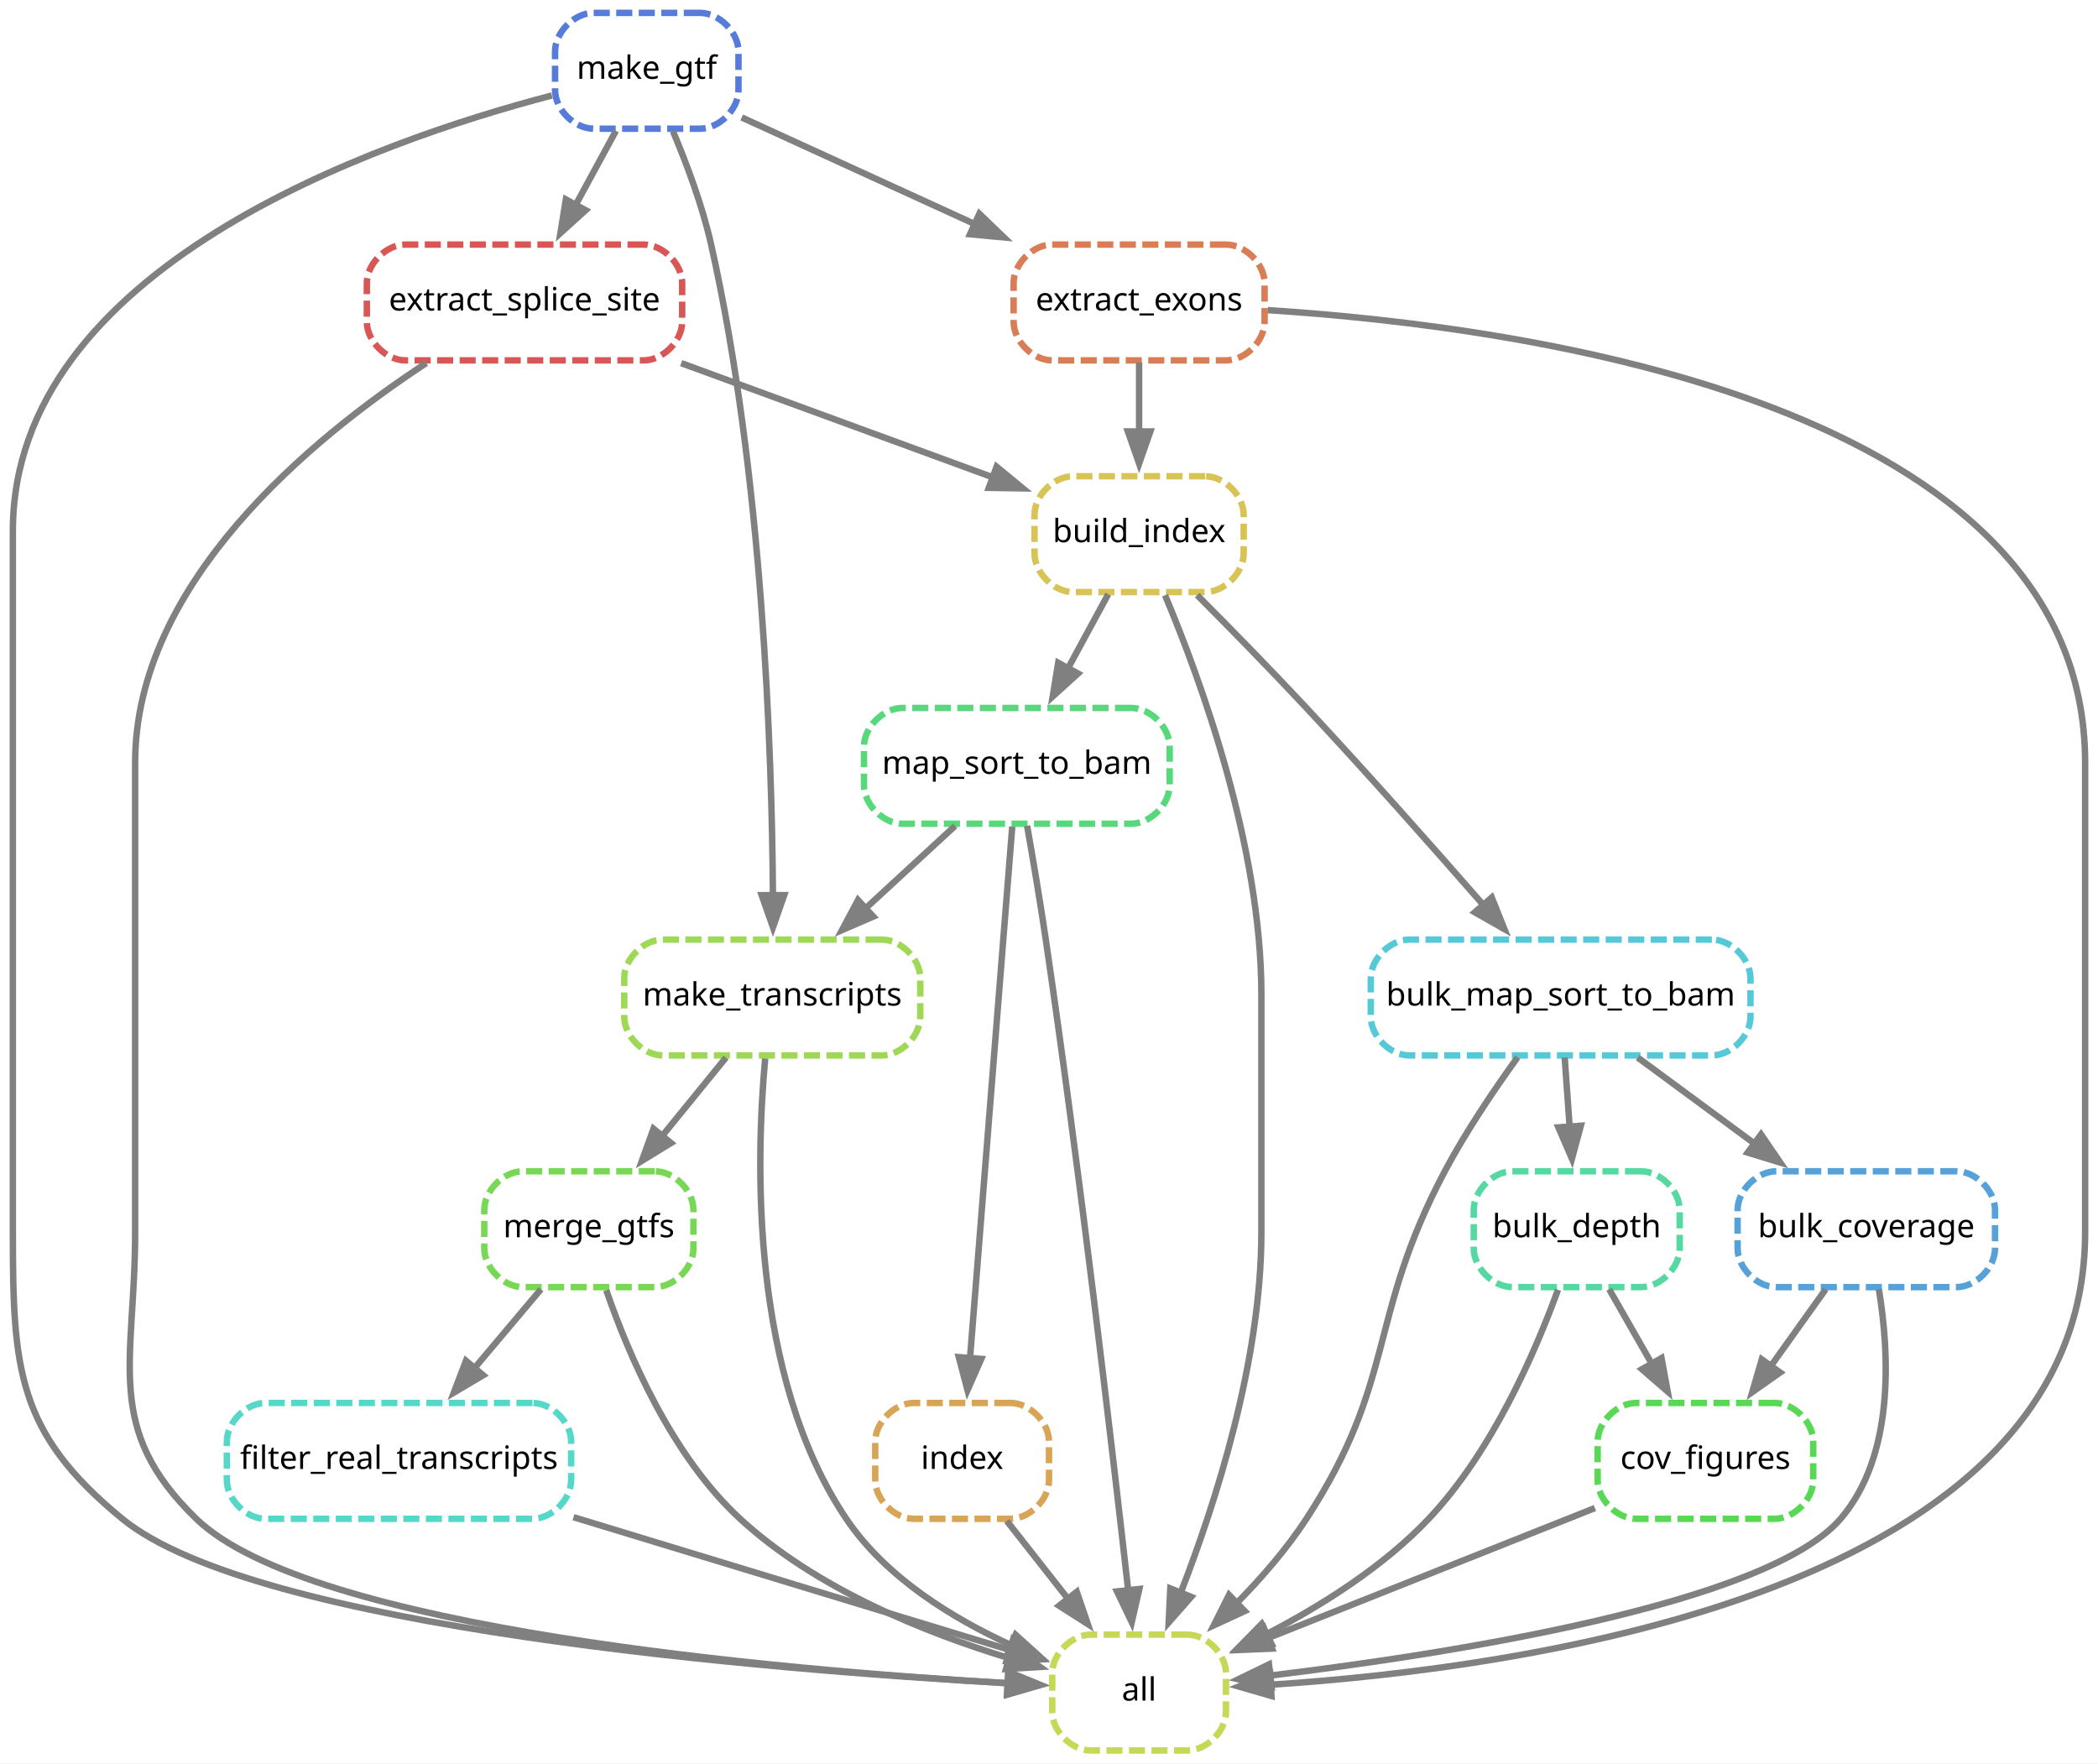
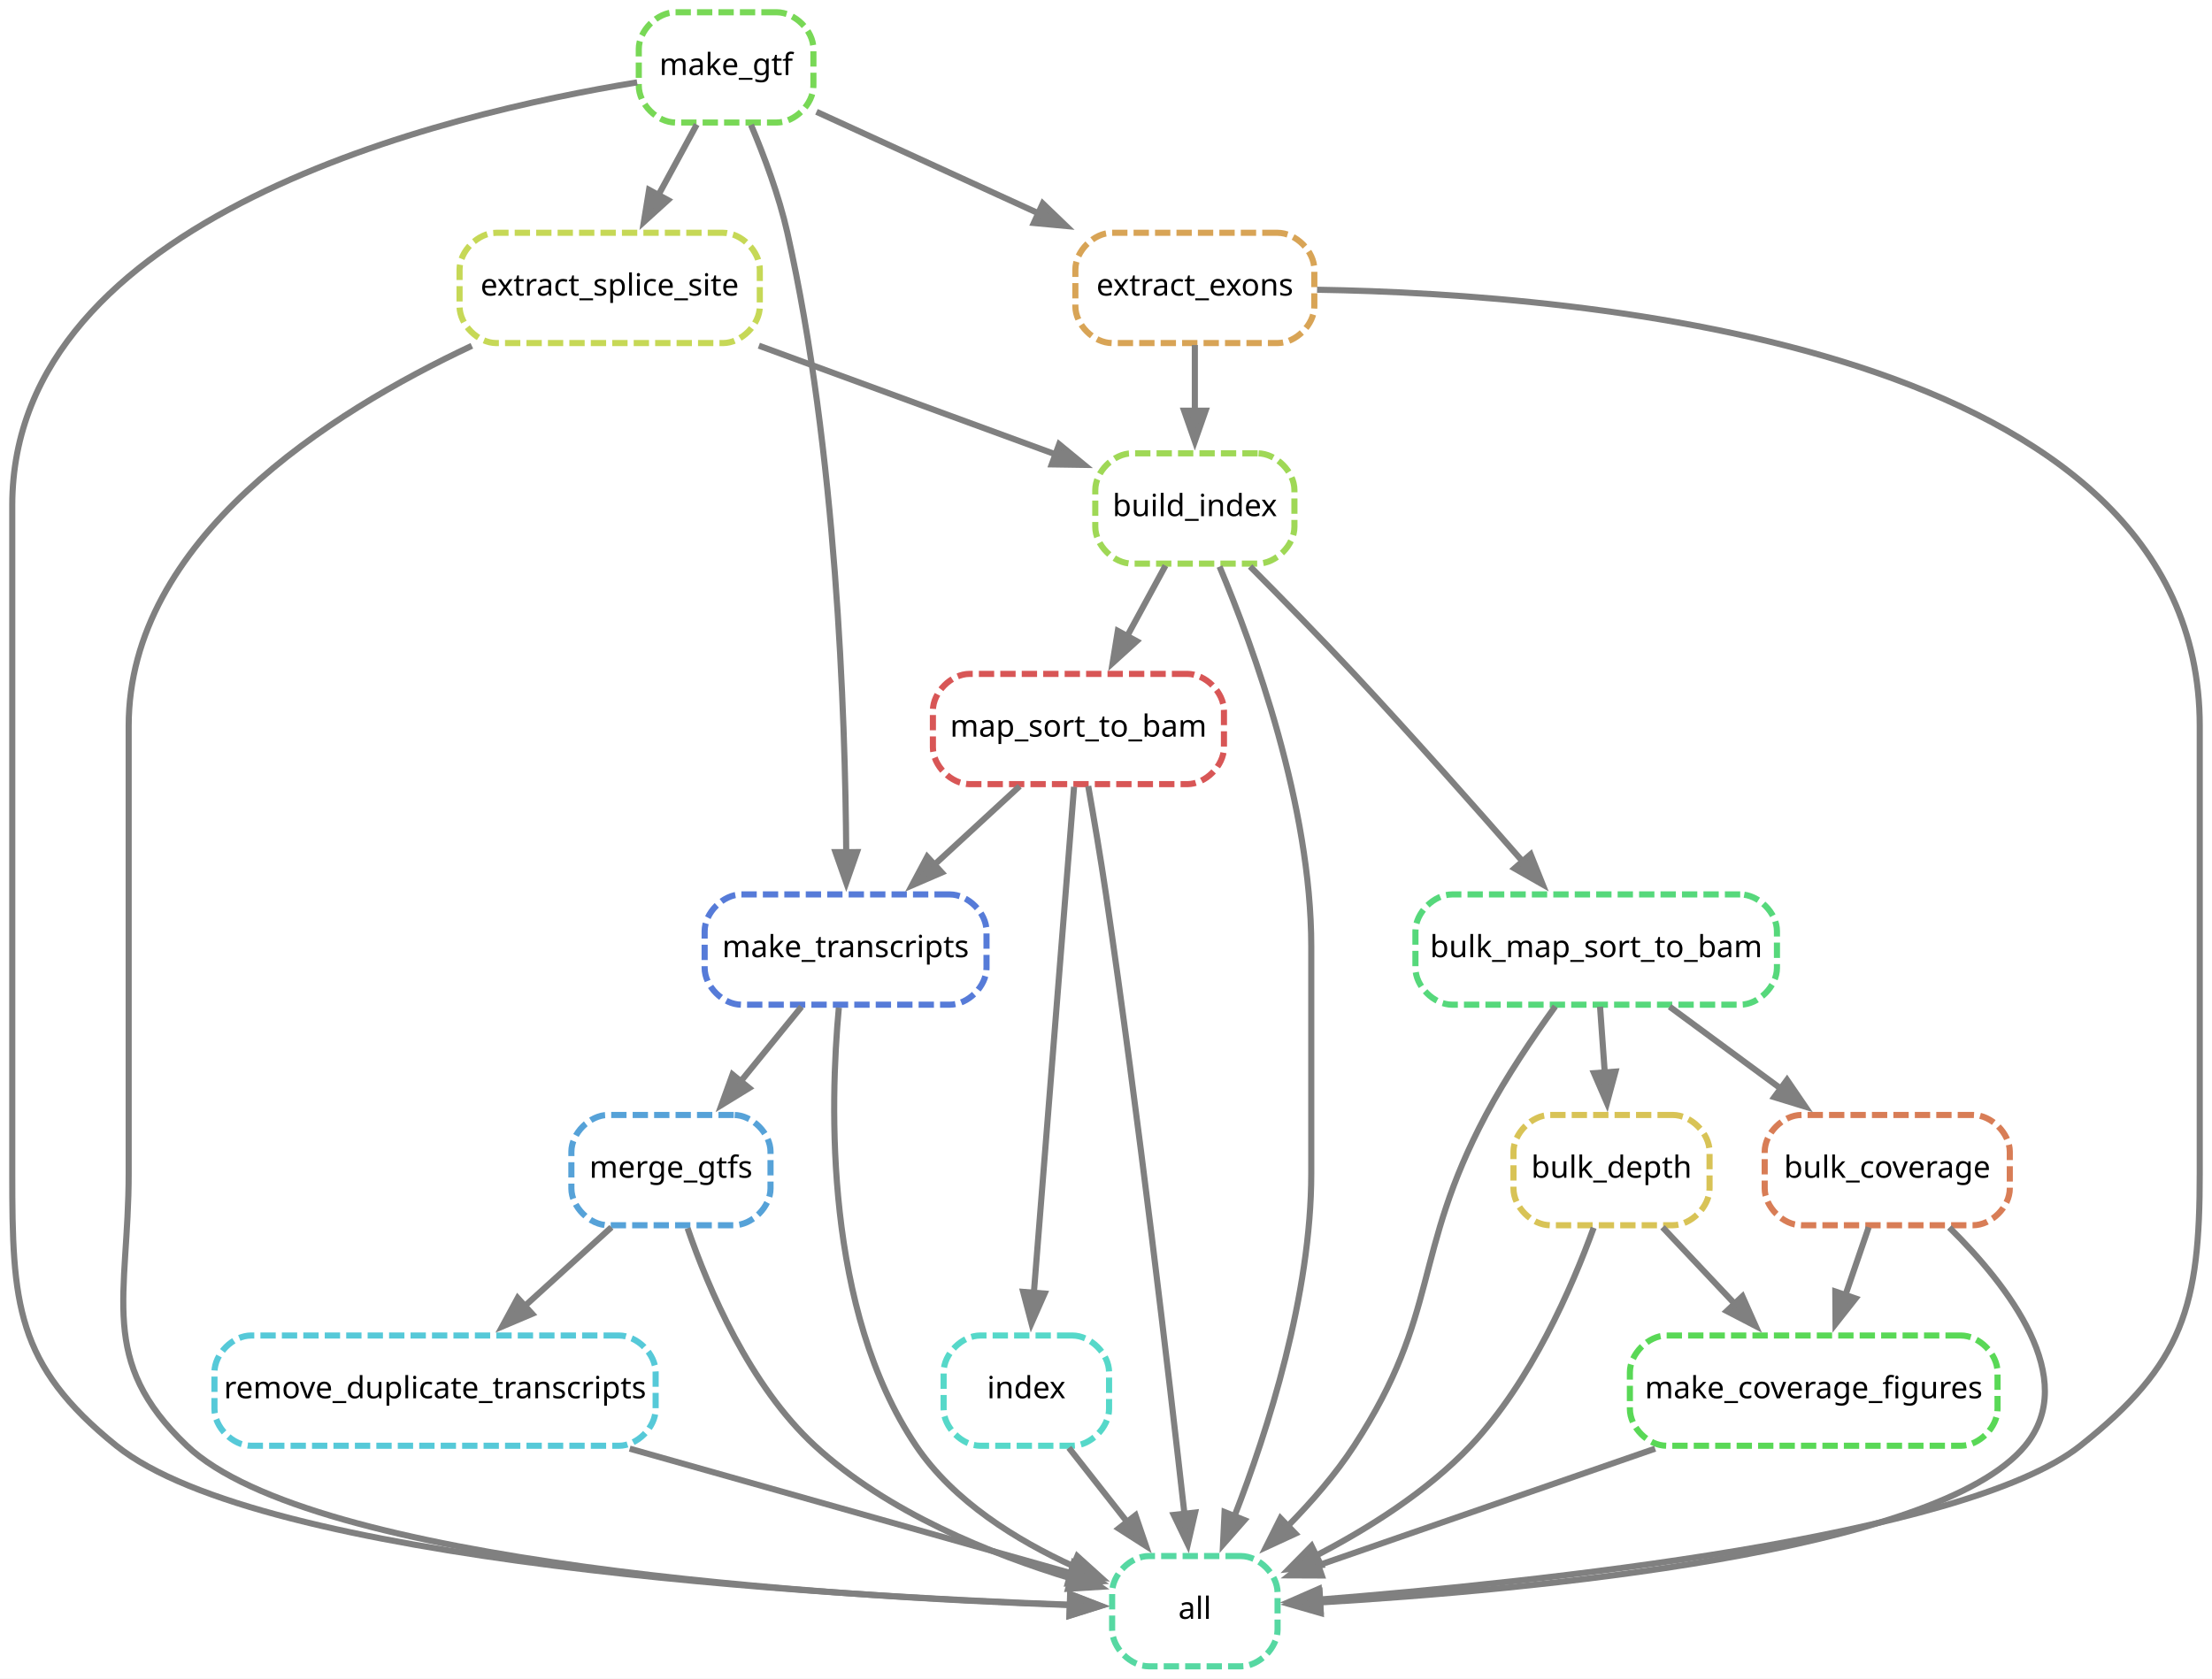
- <svg xmlns="http://www.w3.org/2000/svg" width="652pt" height="548pt" viewBox="0.00 0.00 652.00 548.00">
+ <svg xmlns="http://www.w3.org/2000/svg" width="722pt" height="548pt" viewBox="0.00 0.00 722.00 548.00">
  <g id="graph0" class="graph" transform="scale(1 1) rotate(0) translate(4 544)">
-     <polygon fill="white" stroke="none" points="-4,4 -4,-544 648,-544 648,4 -4,4" />
+     <polygon fill="white" stroke="none" points="-4,4 -4,-544 718,-544 718,4 -4,4" />
    <g id="node1" class="node">
-       <path fill="none" stroke="#c6d856" stroke-width="2" stroke-dasharray="5,2" d="M365,-36C365,-36 335,-36 335,-36 329,-36 323,-30 323,-24 323,-24 323,-12 323,-12 323,-6 329,0 335,0 335,0 365,0 365,0 371,0 377,-6 377,-12 377,-12 377,-24 377,-24 377,-30 371,-36 365,-36" />
-       <text text-anchor="middle" x="350" y="-15.5" font-family="sans" font-size="10.00">all</text>
+       <path fill="none" stroke="#56d8a2" stroke-width="2" stroke-dasharray="5,2" d="M401,-36C401,-36 371,-36 371,-36 365,-36 359,-30 359,-24 359,-24 359,-12 359,-12 359,-6 365,0 371,0 371,0 401,0 401,0 407,0 413,-6 413,-12 413,-12 413,-24 413,-24 413,-30 407,-36 401,-36" />
+       <text text-anchor="middle" x="386" y="-15.5" font-family="sans" font-size="10.00">all</text>
    </g>
    <g id="node2" class="node">
-       <path fill="none" stroke="#567bd8" stroke-width="2" stroke-dasharray="5,2" d="M213.5,-540C213.5,-540 180.5,-540 180.5,-540 174.5,-540 168.5,-534 168.5,-528 168.5,-528 168.5,-516 168.5,-516 168.5,-510 174.5,-504 180.5,-504 180.5,-504 213.5,-504 213.5,-504 219.5,-504 225.5,-510 225.5,-516 225.5,-516 225.5,-528 225.5,-528 225.5,-534 219.5,-540 213.5,-540" />
-       <text text-anchor="middle" x="197" y="-519.5" font-family="sans" font-size="10.00">make_gtf</text>
+       <path fill="none" stroke="#78d856" stroke-width="2" stroke-dasharray="5,2" d="M249.5,-540C249.5,-540 216.5,-540 216.5,-540 210.5,-540 204.5,-534 204.5,-528 204.5,-528 204.5,-516 204.5,-516 204.5,-510 210.5,-504 216.5,-504 216.5,-504 249.5,-504 249.5,-504 255.5,-504 261.5,-510 261.5,-516 261.5,-516 261.5,-528 261.5,-528 261.5,-534 255.5,-540 249.5,-540" />
+       <text text-anchor="middle" x="233" y="-519.5" font-family="sans" font-size="10.00">make_gtf</text>
    </g>
    <g id="edge1" class="edge">
-       <path fill="none" stroke="grey" stroke-width="2" d="M167.51,-514.33C112.55,-499.96 0,-460.58 0,-379 0,-379 0,-379 0,-161 0,-118.66 1.24,-98.82 34,-72 75.52,-38.01 233.91,-25.15 309.46,-20.88" />
-       <polygon fill="grey" stroke="grey" stroke-width="2" points="309.3,-24.39 319.1,-20.36 308.93,-17.4 309.3,-24.39" />
+       <path fill="none" stroke="grey" stroke-width="2" d="M203.96,-517.11C141.5,-506.95 0,-473.51 0,-379 0,-379 0,-379 0,-161 0,-118.66 1.01,-98.55 34,-72 81.27,-33.96 263.11,-23.09 345.28,-20.1" />
+       <polygon fill="grey" stroke="grey" stroke-width="2" points="345.36,-23.59 355.24,-19.76 345.13,-16.6 345.36,-23.59" />
    </g>
    <g id="node3" class="node">
-       <path fill="none" stroke="#d85656" stroke-width="2" stroke-dasharray="5,2" d="M196,-468C196,-468 122,-468 122,-468 116,-468 110,-462 110,-456 110,-456 110,-444 110,-444 110,-438 116,-432 122,-432 122,-432 196,-432 196,-432 202,-432 208,-438 208,-444 208,-444 208,-456 208,-456 208,-462 202,-468 196,-468" />
-       <text text-anchor="middle" x="159" y="-447.5" font-family="sans" font-size="10.00">extract_splice_site</text>
+       <path fill="none" stroke="#c6d856" stroke-width="2" stroke-dasharray="5,2" d="M232,-468C232,-468 158,-468 158,-468 152,-468 146,-462 146,-456 146,-456 146,-444 146,-444 146,-438 152,-432 158,-432 158,-432 232,-432 232,-432 238,-432 244,-438 244,-444 244,-444 244,-456 244,-456 244,-462 238,-468 232,-468" />
+       <text text-anchor="middle" x="195" y="-447.5" font-family="sans" font-size="10.00">extract_splice_site</text>
    </g>
    <g id="edge14" class="edge">
-       <path fill="none" stroke="grey" stroke-width="2" d="M187.41,-503.34C183.61,-496.34 179.15,-488.12 174.89,-480.28" />
-       <polygon fill="grey" stroke="grey" stroke-width="2" points="178.01,-478.68 170.16,-471.56 171.86,-482.02 178.01,-478.68" />
+       <path fill="none" stroke="grey" stroke-width="2" d="M223.41,-503.34C219.61,-496.34 215.15,-488.12 210.89,-480.28" />
+       <polygon fill="grey" stroke="grey" stroke-width="2" points="214.01,-478.68 206.16,-471.56 207.86,-482.02 214.01,-478.68" />
    </g>
    <g id="node4" class="node">
-       <path fill="none" stroke="#d87d56" stroke-width="2" stroke-dasharray="5,2" d="M377,-468C377,-468 323,-468 323,-468 317,-468 311,-462 311,-456 311,-456 311,-444 311,-444 311,-438 317,-432 323,-432 323,-432 377,-432 377,-432 383,-432 389,-438 389,-444 389,-444 389,-456 389,-456 389,-462 383,-468 377,-468" />
-       <text text-anchor="middle" x="350" y="-447.5" font-family="sans" font-size="10.00">extract_exons</text>
+       <path fill="none" stroke="#d8a456" stroke-width="2" stroke-dasharray="5,2" d="M413,-468C413,-468 359,-468 359,-468 353,-468 347,-462 347,-456 347,-456 347,-444 347,-444 347,-438 353,-432 359,-432 359,-432 413,-432 413,-432 419,-432 425,-438 425,-444 425,-444 425,-456 425,-456 425,-462 419,-468 413,-468" />
+       <text text-anchor="middle" x="386" y="-447.5" font-family="sans" font-size="10.00">extract_exons</text>
    </g>
    <g id="edge15" class="edge">
-       <path fill="none" stroke="grey" stroke-width="2" d="M226.5,-507.5C247,-498.12 274.86,-485.38 298.93,-474.37" />
-       <polygon fill="grey" stroke="grey" stroke-width="2" points="300.36,-477.56 308,-470.22 297.45,-471.2 300.36,-477.56" />
+       <path fill="none" stroke="grey" stroke-width="2" d="M262.5,-507.5C283,-498.12 310.86,-485.38 334.93,-474.37" />
+       <polygon fill="grey" stroke="grey" stroke-width="2" points="336.36,-477.56 344,-470.22 333.45,-471.2 336.36,-477.56" />
    </g>
    <g id="node8" class="node">
-       <path fill="none" stroke="#9fd856" stroke-width="2" stroke-dasharray="5,2" d="M270,-252C270,-252 202,-252 202,-252 196,-252 190,-246 190,-240 190,-240 190,-228 190,-228 190,-222 196,-216 202,-216 202,-216 270,-216 270,-216 276,-216 282,-222 282,-228 282,-228 282,-240 282,-240 282,-246 276,-252 270,-252" />
-       <text text-anchor="middle" x="236" y="-231.5" font-family="sans" font-size="10.00">make_transcripts</text>
+       <path fill="none" stroke="#567bd8" stroke-width="2" stroke-dasharray="5,2" d="M306,-252C306,-252 238,-252 238,-252 232,-252 226,-246 226,-240 226,-240 226,-228 226,-228 226,-222 232,-216 238,-216 238,-216 306,-216 306,-216 312,-216 318,-222 318,-228 318,-228 318,-240 318,-240 318,-246 312,-252 306,-252" />
+       <text text-anchor="middle" x="272" y="-231.5" font-family="sans" font-size="10.00">make_transcripts</text>
    </g>
    <g id="edge20" class="edge">
-       <path fill="none" stroke="grey" stroke-width="2" d="M205.13,-503.23C209.4,-493.12 214.28,-480.09 217,-468 233.02,-396.74 235.9,-310.53 236.21,-265.6" />
-       <polygon fill="grey" stroke="grey" stroke-width="2" points="239.71,-265.82 236.22,-255.82 232.71,-265.81 239.71,-265.82" />
+       <path fill="none" stroke="grey" stroke-width="2" d="M241.13,-503.23C245.4,-493.12 250.28,-480.09 253,-468 269.02,-396.74 271.9,-310.53 272.21,-265.6" />
+       <polygon fill="grey" stroke="grey" stroke-width="2" points="275.71,-265.82 272.22,-255.82 268.71,-265.81 275.71,-265.82" />
    </g>
    <g id="edge2" class="edge">
-       <path fill="none" stroke="grey" stroke-width="2" d="M128.47,-431.16C92.62,-407.66 38,-362.71 38,-307 38,-307 38,-307 38,-161 38,-120.55 27.95,-100.15 57,-72 92.4,-37.7 237.66,-25.09 309.45,-20.89" />
-       <polygon fill="grey" stroke="grey" stroke-width="2" points="309.55,-24.39 319.35,-20.35 309.17,-17.4 309.55,-24.39" />
+       <path fill="none" stroke="grey" stroke-width="2" d="M150.01,-431.11C103.62,-409.35 38,-367.82 38,-307 38,-307 38,-307 38,-161 38,-120.55 27.69,-99.87 57,-72 97.83,-33.19 266.91,-22.76 345.5,-19.98" />
+       <polygon fill="grey" stroke="grey" stroke-width="2" points="345.29,-23.49 355.17,-19.67 345.06,-16.5 345.29,-23.49" />
    </g>
    <g id="node5" class="node">
-       <path fill="none" stroke="#d8c356" stroke-width="2" stroke-dasharray="5,2" d="M370.5,-396C370.5,-396 329.5,-396 329.5,-396 323.5,-396 317.5,-390 317.5,-384 317.5,-384 317.5,-372 317.5,-372 317.5,-366 323.5,-360 329.5,-360 329.5,-360 370.5,-360 370.5,-360 376.5,-360 382.5,-366 382.5,-372 382.5,-372 382.5,-384 382.5,-384 382.5,-390 376.5,-396 370.5,-396" />
-       <text text-anchor="middle" x="350" y="-375.5" font-family="sans" font-size="10.00">build_index</text>
+       <path fill="none" stroke="#9fd856" stroke-width="2" stroke-dasharray="5,2" d="M406.5,-396C406.5,-396 365.5,-396 365.5,-396 359.5,-396 353.5,-390 353.5,-384 353.5,-384 353.5,-372 353.5,-372 353.5,-366 359.5,-360 365.5,-360 365.5,-360 406.5,-360 406.5,-360 412.5,-360 418.5,-366 418.5,-372 418.5,-372 418.5,-384 418.5,-384 418.5,-390 412.5,-396 406.5,-396" />
+       <text text-anchor="middle" x="386" y="-375.5" font-family="sans" font-size="10.00">build_index</text>
    </g>
    <g id="edge16" class="edge">
-       <path fill="none" stroke="grey" stroke-width="2" d="M207.69,-431.15C237.57,-420.2 275.58,-406.27 304.8,-395.57" />
-       <polygon fill="grey" stroke="grey" stroke-width="2" points="305.71,-398.96 313.89,-392.23 303.3,-392.39 305.71,-398.96" />
+       <path fill="none" stroke="grey" stroke-width="2" d="M243.69,-431.15C273.57,-420.2 311.58,-406.27 340.8,-395.57" />
+       <polygon fill="grey" stroke="grey" stroke-width="2" points="341.71,-398.96 349.89,-392.23 339.3,-392.39 341.71,-398.96" />
    </g>
    <g id="edge3" class="edge">
-       <path fill="none" stroke="grey" stroke-width="2" d="M389.96,-447.62C470.34,-442.5 644,-418.52 644,-307 644,-307 644,-307 644,-161 644,-49.72 471.1,-25.61 390.48,-20.41" />
-       <polygon fill="grey" stroke="grey" stroke-width="2" points="391.13,-16.94 380.95,-19.88 390.73,-23.93 391.13,-16.94" />
+       <path fill="none" stroke="grey" stroke-width="2" d="M425.89,-449.41C513.3,-448.01 714,-431.26 714,-307 714,-307 714,-307 714,-161 714,-117.81 708.86,-98.8 675,-72 637.05,-41.96 496.56,-27.33 426.4,-21.77" />
+       <polygon fill="grey" stroke="grey" stroke-width="2" points="427.02,-18.31 416.78,-21.04 426.48,-25.29 427.02,-18.31" />
    </g>
    <g id="edge17" class="edge">
-       <path fill="none" stroke="grey" stroke-width="2" d="M350,-431.34C350,-424.75 350,-417.08 350,-409.67" />
-       <polygon fill="grey" stroke="grey" stroke-width="2" points="353.5,-409.93 350,-399.93 346.5,-409.93 353.5,-409.93" />
+       <path fill="none" stroke="grey" stroke-width="2" d="M386,-431.34C386,-424.75 386,-417.08 386,-409.67" />
+       <polygon fill="grey" stroke="grey" stroke-width="2" points="389.5,-409.93 386,-399.93 382.5,-409.93 389.5,-409.93" />
    </g>
    <g id="edge4" class="edge">
-       <path fill="none" stroke="grey" stroke-width="2" d="M358.06,-359.03C369.21,-332.48 388,-280.94 388,-235 388,-235 388,-235 388,-161 388,-121.16 373.87,-77.11 362.85,-48.8" />
-       <polygon fill="grey" stroke="grey" stroke-width="2" points="366.19,-47.73 359.19,-39.77 359.7,-50.36 366.19,-47.73" />
+       <path fill="none" stroke="grey" stroke-width="2" d="M394.06,-359.03C405.21,-332.48 424,-280.94 424,-235 424,-235 424,-235 424,-161 424,-121.16 409.87,-77.11 398.85,-48.8" />
+       <polygon fill="grey" stroke="grey" stroke-width="2" points="402.19,-47.73 395.19,-39.77 395.7,-50.36 402.19,-47.73" />
    </g>
    <g id="node6" class="node">
-       <path fill="none" stroke="#56d87b" stroke-width="2" stroke-dasharray="5,2" d="M347.5,-324C347.5,-324 276.5,-324 276.5,-324 270.5,-324 264.5,-318 264.5,-312 264.5,-312 264.5,-300 264.5,-300 264.5,-294 270.5,-288 276.5,-288 276.5,-288 347.5,-288 347.5,-288 353.5,-288 359.5,-294 359.5,-300 359.5,-300 359.5,-312 359.5,-312 359.5,-318 353.5,-324 347.5,-324" />
-       <text text-anchor="middle" x="312" y="-303.5" font-family="sans" font-size="10.00">map_sort_to_bam</text>
+       <path fill="none" stroke="#d85656" stroke-width="2" stroke-dasharray="5,2" d="M383.5,-324C383.5,-324 312.5,-324 312.5,-324 306.5,-324 300.5,-318 300.5,-312 300.5,-312 300.5,-300 300.5,-300 300.5,-294 306.5,-288 312.5,-288 312.5,-288 383.5,-288 383.5,-288 389.5,-288 395.5,-294 395.5,-300 395.5,-300 395.5,-312 395.5,-312 395.5,-318 389.5,-324 383.5,-324" />
+       <text text-anchor="middle" x="348" y="-303.5" font-family="sans" font-size="10.00">map_sort_to_bam</text>
    </g>
    <g id="edge18" class="edge">
-       <path fill="none" stroke="grey" stroke-width="2" d="M340.41,-359.34C336.61,-352.34 332.15,-344.12 327.89,-336.28" />
-       <polygon fill="grey" stroke="grey" stroke-width="2" points="331.01,-334.68 323.16,-327.56 324.86,-338.02 331.01,-334.68" />
+       <path fill="none" stroke="grey" stroke-width="2" d="M376.41,-359.34C372.61,-352.34 368.15,-344.12 363.89,-336.28" />
+       <polygon fill="grey" stroke="grey" stroke-width="2" points="367.01,-334.68 359.16,-327.56 360.86,-338.02 367.01,-334.68" />
    </g>
    <g id="node11" class="node">
-       <path fill="none" stroke="#56c9d8" stroke-width="2" stroke-dasharray="5,2" d="M528,-252C528,-252 434,-252 434,-252 428,-252 422,-246 422,-240 422,-240 422,-228 422,-228 422,-222 428,-216 434,-216 434,-216 528,-216 528,-216 534,-216 540,-222 540,-228 540,-228 540,-240 540,-240 540,-246 534,-252 528,-252" />
-       <text text-anchor="middle" x="481" y="-231.5" font-family="sans" font-size="10.00">bulk_map_sort_to_bam</text>
+       <path fill="none" stroke="#56d87b" stroke-width="2" stroke-dasharray="5,2" d="M564,-252C564,-252 470,-252 470,-252 464,-252 458,-246 458,-240 458,-240 458,-228 458,-228 458,-222 464,-216 470,-216 470,-216 564,-216 564,-216 570,-216 576,-222 576,-228 576,-228 576,-240 576,-240 576,-246 570,-252 564,-252" />
+       <text text-anchor="middle" x="517" y="-231.5" font-family="sans" font-size="10.00">bulk_map_sort_to_bam</text>
    </g>
    <g id="edge24" class="edge">
-       <path fill="none" stroke="grey" stroke-width="2" d="M368.04,-359.06C378.15,-348.9 390.92,-335.87 402,-324 420.85,-303.8 441.57,-280.41 457.06,-262.68" />
-       <polygon fill="grey" stroke="grey" stroke-width="2" points="459.6,-265.09 463.53,-255.25 454.33,-260.49 459.6,-265.09" />
+       <path fill="none" stroke="grey" stroke-width="2" d="M404.04,-359.06C414.15,-348.9 426.92,-335.87 438,-324 456.85,-303.8 477.57,-280.41 493.06,-262.68" />
+       <polygon fill="grey" stroke="grey" stroke-width="2" points="495.6,-265.09 499.53,-255.25 490.33,-260.49 495.6,-265.09" />
    </g>
    <g id="edge5" class="edge">
-       <path fill="none" stroke="grey" stroke-width="2" d="M315.2,-287.36C317.01,-277.07 319.26,-263.82 321,-252 331.65,-179.61 341.62,-94.18 346.63,-49.59" />
-       <polygon fill="grey" stroke="grey" stroke-width="2" points="350.08,-50.2 347.71,-39.88 343.13,-49.43 350.08,-50.2" />
+       <path fill="none" stroke="grey" stroke-width="2" d="M351.2,-287.36C353.01,-277.07 355.26,-263.82 357,-252 367.65,-179.61 377.62,-94.18 382.63,-49.59" />
+       <polygon fill="grey" stroke="grey" stroke-width="2" points="386.08,-50.2 383.71,-39.88 379.13,-49.43 386.08,-50.2" />
    </g>
    <g id="node7" class="node">
-       <path fill="none" stroke="#d8a456" stroke-width="2" stroke-dasharray="5,2" d="M310,-108C310,-108 280,-108 280,-108 274,-108 268,-102 268,-96 268,-96 268,-84 268,-84 268,-78 274,-72 280,-72 280,-72 310,-72 310,-72 316,-72 322,-78 322,-84 322,-84 322,-96 322,-96 322,-102 316,-108 310,-108" />
-       <text text-anchor="middle" x="295" y="-87.5" font-family="sans" font-size="10.00">index</text>
+       <path fill="none" stroke="#56d8c9" stroke-width="2" stroke-dasharray="5,2" d="M346,-108C346,-108 316,-108 316,-108 310,-108 304,-102 304,-96 304,-96 304,-84 304,-84 304,-78 310,-72 316,-72 316,-72 346,-72 346,-72 352,-72 358,-78 358,-84 358,-84 358,-96 358,-96 358,-102 352,-108 346,-108" />
+       <text text-anchor="middle" x="331" y="-87.5" font-family="sans" font-size="10.00">index</text>
    </g>
    <g id="edge19" class="edge">
-       <path fill="none" stroke="grey" stroke-width="2" d="M310.58,-287.12C307.68,-250.62 301.05,-167.13 297.44,-121.74" />
-       <polygon fill="grey" stroke="grey" stroke-width="2" points="300.95,-121.69 296.67,-111.99 293.97,-122.24 300.95,-121.69" />
+       <path fill="none" stroke="grey" stroke-width="2" d="M346.58,-287.12C343.68,-250.62 337.05,-167.13 333.44,-121.74" />
+       <polygon fill="grey" stroke="grey" stroke-width="2" points="336.95,-121.69 332.67,-111.99 329.97,-122.24 336.95,-121.69" />
    </g>
    <g id="edge21" class="edge">
-       <path fill="none" stroke="grey" stroke-width="2" d="M292.82,-287.34C284.34,-279.52 274.18,-270.16 264.81,-261.53" />
-       <polygon fill="grey" stroke="grey" stroke-width="2" points="267.39,-259.15 257.66,-254.95 262.65,-264.3 267.39,-259.15" />
+       <path fill="none" stroke="grey" stroke-width="2" d="M328.82,-287.34C320.34,-279.52 310.18,-270.16 300.81,-261.53" />
+       <polygon fill="grey" stroke="grey" stroke-width="2" points="303.39,-259.15 293.66,-254.95 298.65,-264.3 303.39,-259.15" />
    </g>
    <g id="edge6" class="edge">
-       <path fill="none" stroke="grey" stroke-width="2" d="M308.88,-71.34C314.7,-63.93 321.6,-55.14 328.08,-46.9" />
-       <polygon fill="grey" stroke="grey" stroke-width="2" points="330.64,-49.31 334.06,-39.28 325.13,-44.98 330.64,-49.31" />
+       <path fill="none" stroke="grey" stroke-width="2" d="M344.88,-71.34C350.7,-63.93 357.6,-55.14 364.08,-46.9" />
+       <polygon fill="grey" stroke="grey" stroke-width="2" points="366.64,-49.31 370.06,-39.28 361.13,-44.98 366.64,-49.31" />
    </g>
    <g id="edge7" class="edge">
-       <path fill="none" stroke="grey" stroke-width="2" d="M233.8,-215.04C230.87,-183.28 229.11,-116.38 259,-72 271.23,-53.84 291.93,-41.07 310.51,-32.62" />
-       <polygon fill="grey" stroke="grey" stroke-width="2" points="311.63,-35.95 319.5,-28.85 308.93,-29.49 311.63,-35.95" />
+       <path fill="none" stroke="grey" stroke-width="2" d="M269.8,-215.04C266.87,-183.28 265.11,-116.38 295,-72 307.23,-53.84 327.93,-41.07 346.51,-32.62" />
+       <polygon fill="grey" stroke="grey" stroke-width="2" points="347.63,-35.95 355.5,-28.85 344.93,-29.49 347.63,-35.95" />
    </g>
    <g id="node9" class="node">
-       <path fill="none" stroke="#78d856" stroke-width="2" stroke-dasharray="5,2" d="M199.5,-180C199.5,-180 158.5,-180 158.5,-180 152.5,-180 146.5,-174 146.5,-168 146.5,-168 146.5,-156 146.5,-156 146.5,-150 152.5,-144 158.5,-144 158.5,-144 199.5,-144 199.5,-144 205.5,-144 211.5,-150 211.5,-156 211.5,-156 211.5,-168 211.5,-168 211.5,-174 205.5,-180 199.5,-180" />
-       <text text-anchor="middle" x="179" y="-159.5" font-family="sans" font-size="10.00">merge_gtfs</text>
+       <path fill="none" stroke="#56a2d8" stroke-width="2" stroke-dasharray="5,2" d="M235.5,-180C235.5,-180 194.5,-180 194.5,-180 188.5,-180 182.5,-174 182.5,-168 182.5,-168 182.5,-156 182.5,-156 182.5,-150 188.5,-144 194.5,-144 194.5,-144 235.5,-144 235.5,-144 241.5,-144 247.5,-150 247.5,-156 247.5,-156 247.5,-168 247.5,-168 247.5,-174 241.5,-180 235.5,-180" />
+       <text text-anchor="middle" x="215" y="-159.5" font-family="sans" font-size="10.00">merge_gtfs</text>
    </g>
    <g id="edge22" class="edge">
-       <path fill="none" stroke="grey" stroke-width="2" d="M221.62,-215.34C215.59,-207.93 208.43,-199.14 201.72,-190.9" />
-       <polygon fill="grey" stroke="grey" stroke-width="2" points="204.52,-188.79 195.49,-183.25 199.09,-193.21 204.52,-188.79" />
+       <path fill="none" stroke="grey" stroke-width="2" d="M257.62,-215.34C251.59,-207.93 244.43,-199.14 237.72,-190.9" />
+       <polygon fill="grey" stroke="grey" stroke-width="2" points="240.52,-188.79 231.49,-183.25 235.09,-193.21 240.52,-188.79" />
    </g>
    <g id="edge8" class="edge">
-       <path fill="none" stroke="grey" stroke-width="2" d="M184.43,-143.02C191.24,-123.24 204.67,-91.65 226,-72 249.6,-50.26 283.48,-36.6 309.86,-28.61" />
-       <polygon fill="grey" stroke="grey" stroke-width="2" points="310.55,-32.05 319.22,-25.96 308.64,-25.32 310.55,-32.05" />
+       <path fill="none" stroke="grey" stroke-width="2" d="M220.43,-143.02C227.24,-123.24 240.67,-91.65 262,-72 285.6,-50.26 319.48,-36.6 345.86,-28.61" />
+       <polygon fill="grey" stroke="grey" stroke-width="2" points="346.55,-32.05 355.22,-25.96 344.64,-25.32 346.55,-32.05" />
    </g>
    <g id="node10" class="node">
-       <path fill="none" stroke="#56d8c9" stroke-width="2" stroke-dasharray="5,2" d="M161.5,-108C161.5,-108 78.5,-108 78.5,-108 72.5,-108 66.5,-102 66.5,-96 66.5,-96 66.5,-84 66.5,-84 66.5,-78 72.5,-72 78.5,-72 78.5,-72 161.5,-72 161.5,-72 167.5,-72 173.5,-78 173.5,-84 173.5,-84 173.5,-96 173.5,-96 173.5,-102 167.5,-108 161.5,-108" />
-       <text text-anchor="middle" x="120" y="-87.5" font-family="sans" font-size="10.00">filter_real_transcripts</text>
+       <path fill="none" stroke="#56c9d8" stroke-width="2" stroke-dasharray="5,2" d="M198,-108C198,-108 78,-108 78,-108 72,-108 66,-102 66,-96 66,-96 66,-84 66,-84 66,-78 72,-72 78,-72 78,-72 198,-72 198,-72 204,-72 210,-78 210,-84 210,-84 210,-96 210,-96 210,-102 204,-108 198,-108" />
+       <text text-anchor="middle" x="138" y="-87.5" font-family="sans" font-size="10.00">remove_duplicate_transcripts</text>
    </g>
    <g id="edge23" class="edge">
-       <path fill="none" stroke="grey" stroke-width="2" d="M164.11,-143.34C157.8,-135.85 150.3,-126.95 143.29,-118.63" />
-       <polygon fill="grey" stroke="grey" stroke-width="2" points="146.16,-116.61 137.04,-111.22 140.81,-121.12 146.16,-116.61" />
+       <path fill="none" stroke="grey" stroke-width="2" d="M195.57,-143.34C186.97,-135.52 176.68,-126.16 167.19,-117.53" />
+       <polygon fill="grey" stroke="grey" stroke-width="2" points="169.69,-115.07 159.93,-110.94 164.98,-120.25 169.69,-115.07" />
    </g>
    <g id="edge9" class="edge">
-       <path fill="none" stroke="grey" stroke-width="2" d="M174.22,-72.5C215.8,-59.84 272.25,-42.66 309.85,-31.22" />
-       <polygon fill="grey" stroke="grey" stroke-width="2" points="310.86,-34.57 319.41,-28.31 308.82,-27.87 310.86,-34.57" />
+       <path fill="none" stroke="grey" stroke-width="2" d="M201.54,-71.06C246.93,-58.25 306.62,-41.4 345.63,-30.39" />
+       <polygon fill="grey" stroke="grey" stroke-width="2" points="346.43,-33.81 355.11,-27.72 344.53,-27.07 346.43,-33.81" />
    </g>
    <g id="edge10" class="edge">
-       <path fill="none" stroke="grey" stroke-width="2" d="M467.66,-215.46C460.39,-205.41 451.57,-192.38 445,-180 420.79,-134.36 430.2,-115.29 402,-72 395.95,-62.71 388.09,-53.68 380.33,-45.78" />
-       <polygon fill="grey" stroke="grey" stroke-width="2" points="382.82,-43.32 373.2,-38.88 377.95,-48.35 382.82,-43.32" />
+       <path fill="none" stroke="grey" stroke-width="2" d="M503.66,-215.46C496.39,-205.41 487.57,-192.38 481,-180 456.79,-134.36 466.2,-115.29 438,-72 431.95,-62.71 424.09,-53.68 416.33,-45.78" />
+       <polygon fill="grey" stroke="grey" stroke-width="2" points="418.82,-43.32 409.2,-38.88 413.95,-48.35 418.82,-43.32" />
    </g>
    <g id="node12" class="node">
-       <path fill="none" stroke="#56a2d8" stroke-width="2" stroke-dasharray="5,2" d="M604,-180C604,-180 548,-180 548,-180 542,-180 536,-174 536,-168 536,-168 536,-156 536,-156 536,-150 542,-144 548,-144 548,-144 604,-144 604,-144 610,-144 616,-150 616,-156 616,-156 616,-168 616,-168 616,-174 610,-180 604,-180" />
-       <text text-anchor="middle" x="576" y="-159.5" font-family="sans" font-size="10.00">bulk_coverage</text>
+       <path fill="none" stroke="#d87d56" stroke-width="2" stroke-dasharray="5,2" d="M640,-180C640,-180 584,-180 584,-180 578,-180 572,-174 572,-168 572,-168 572,-156 572,-156 572,-150 578,-144 584,-144 584,-144 640,-144 640,-144 646,-144 652,-150 652,-156 652,-156 652,-168 652,-168 652,-174 646,-180 640,-180" />
+       <text text-anchor="middle" x="612" y="-159.5" font-family="sans" font-size="10.00">bulk_coverage</text>
    </g>
    <g id="edge25" class="edge">
-       <path fill="none" stroke="grey" stroke-width="2" d="M504.97,-215.34C516.03,-207.19 529.35,-197.37 541.46,-188.45" />
-       <polygon fill="grey" stroke="grey" stroke-width="2" points="543.29,-191.45 549.27,-182.7 539.14,-185.81 543.29,-191.45" />
+       <path fill="none" stroke="grey" stroke-width="2" d="M540.97,-215.34C552.03,-207.19 565.35,-197.37 577.46,-188.45" />
+       <polygon fill="grey" stroke="grey" stroke-width="2" points="579.29,-191.45 585.27,-182.7 575.14,-185.81 579.29,-191.45" />
    </g>
    <g id="node13" class="node">
-       <path fill="none" stroke="#56d8a2" stroke-width="2" stroke-dasharray="5,2" d="M506,-180C506,-180 466,-180 466,-180 460,-180 454,-174 454,-168 454,-168 454,-156 454,-156 454,-150 460,-144 466,-144 466,-144 506,-144 506,-144 512,-144 518,-150 518,-156 518,-156 518,-168 518,-168 518,-174 512,-180 506,-180" />
-       <text text-anchor="middle" x="486" y="-159.5" font-family="sans" font-size="10.00">bulk_depth</text>
+       <path fill="none" stroke="#d8c356" stroke-width="2" stroke-dasharray="5,2" d="M542,-180C542,-180 502,-180 502,-180 496,-180 490,-174 490,-168 490,-168 490,-156 490,-156 490,-150 496,-144 502,-144 502,-144 542,-144 542,-144 548,-144 554,-150 554,-156 554,-156 554,-168 554,-168 554,-174 548,-180 542,-180" />
+       <text text-anchor="middle" x="522" y="-159.5" font-family="sans" font-size="10.00">bulk_depth</text>
    </g>
    <g id="edge26" class="edge">
-       <path fill="none" stroke="grey" stroke-width="2" d="M482.26,-215.34C482.73,-208.75 483.28,-201.08 483.81,-193.67" />
-       <polygon fill="grey" stroke="grey" stroke-width="2" points="487.28,-194.15 484.51,-183.92 480.3,-193.65 487.28,-194.15" />
+       <path fill="none" stroke="grey" stroke-width="2" d="M518.26,-215.34C518.73,-208.75 519.28,-201.08 519.81,-193.67" />
+       <polygon fill="grey" stroke="grey" stroke-width="2" points="523.28,-194.15 520.51,-183.92 516.3,-193.65 523.28,-194.15" />
    </g>
    <g id="edge11" class="edge">
-       <path fill="none" stroke="grey" stroke-width="2" d="M579.9,-143.33C583.16,-123.52 584.91,-91.63 568,-72 545.17,-45.5 447.08,-30.09 390.56,-23.26" />
-       <polygon fill="grey" stroke="grey" stroke-width="2" points="391.17,-19.81 380.84,-22.13 390.36,-26.76 391.17,-19.81" />
+       <path fill="none" stroke="grey" stroke-width="2" d="M632.25,-143.27C651.5,-124.28 675.05,-93.92 657,-72 628.29,-37.13 495.01,-24.88 426.66,-20.84" />
+       <polygon fill="grey" stroke="grey" stroke-width="2" points="427.11,-17.36 416.93,-20.3 426.73,-24.35 427.11,-17.36" />
    </g>
    <g id="node14" class="node">
-       <path fill="none" stroke="#59d856" stroke-width="2" stroke-dasharray="5,2" d="M547.5,-108C547.5,-108 504.5,-108 504.5,-108 498.5,-108 492.5,-102 492.5,-96 492.5,-96 492.5,-84 492.5,-84 492.5,-78 498.5,-72 504.5,-72 504.5,-72 547.5,-72 547.5,-72 553.5,-72 559.5,-78 559.5,-84 559.5,-84 559.5,-96 559.5,-96 559.5,-102 553.5,-108 547.5,-108" />
-       <text text-anchor="middle" x="526" y="-87.5" font-family="sans" font-size="10.00">cov_figures</text>
+       <path fill="none" stroke="#59d856" stroke-width="2" stroke-dasharray="5,2" d="M636,-108C636,-108 540,-108 540,-108 534,-108 528,-102 528,-96 528,-96 528,-84 528,-84 528,-78 534,-72 540,-72 540,-72 636,-72 636,-72 642,-72 648,-78 648,-84 648,-84 648,-96 648,-96 648,-102 642,-108 636,-108" />
+       <text text-anchor="middle" x="588" y="-87.5" font-family="sans" font-size="10.00">make_coverage_figures</text>
    </g>
    <g id="edge28" class="edge">
-       <path fill="none" stroke="grey" stroke-width="2" d="M563.38,-143.34C558.21,-136.1 552.09,-127.53 546.32,-119.45" />
-       <polygon fill="grey" stroke="grey" stroke-width="2" points="549.21,-117.47 540.55,-111.37 543.51,-121.54 549.21,-117.47" />
+       <path fill="none" stroke="grey" stroke-width="2" d="M605.94,-143.34C603.63,-136.59 600.92,-128.69 598.32,-121.11" />
+       <polygon fill="grey" stroke="grey" stroke-width="2" points="601.67,-120.09 595.12,-111.77 595.05,-122.36 601.67,-120.09" />
    </g>
    <g id="edge12" class="edge">
-       <path fill="none" stroke="grey" stroke-width="2" d="M480.17,-143.16C473.13,-123.79 459.73,-92.85 440,-72 425.82,-57.02 406.48,-44.89 389.35,-36.03" />
-       <polygon fill="grey" stroke="grey" stroke-width="2" points="391.18,-33.03 380.66,-31.76 388.09,-39.31 391.18,-33.03" />
+       <path fill="none" stroke="grey" stroke-width="2" d="M516.17,-143.16C509.13,-123.79 495.73,-92.85 476,-72 461.82,-57.02 442.48,-44.89 425.35,-36.03" />
+       <polygon fill="grey" stroke="grey" stroke-width="2" points="427.18,-33.03 416.66,-31.76 424.09,-39.31 427.18,-33.03" />
    </g>
    <g id="edge27" class="edge">
-       <path fill="none" stroke="grey" stroke-width="2" d="M496.09,-143.34C500.14,-136.26 504.9,-127.92 509.43,-120" />
-       <polygon fill="grey" stroke="grey" stroke-width="2" points="512.35,-121.95 514.27,-111.53 506.27,-118.48 512.35,-121.95" />
+       <path fill="none" stroke="grey" stroke-width="2" d="M538.65,-143.34C545.79,-135.77 554.29,-126.75 562.21,-118.35" />
+       <polygon fill="grey" stroke="grey" stroke-width="2" points="564.73,-120.78 569.04,-111.1 559.64,-115.98 564.73,-120.78" />
    </g>
    <g id="edge13" class="edge">
-       <path fill="none" stroke="grey" stroke-width="2" d="M491.65,-75.34C462.46,-63.73 420.53,-47.05 389.87,-34.86" />
-       <polygon fill="grey" stroke="grey" stroke-width="2" points="391.3,-31.66 380.71,-31.21 388.71,-38.16 391.3,-31.66" />
+       <path fill="none" stroke="grey" stroke-width="2" d="M536.24,-71.06C502.03,-59.21 457.84,-43.89 426.25,-32.95" />
+       <polygon fill="grey" stroke="grey" stroke-width="2" points="427.43,-29.65 416.84,-29.69 425.14,-36.27 427.43,-29.65" />
    </g>
  </g>
</svg>
